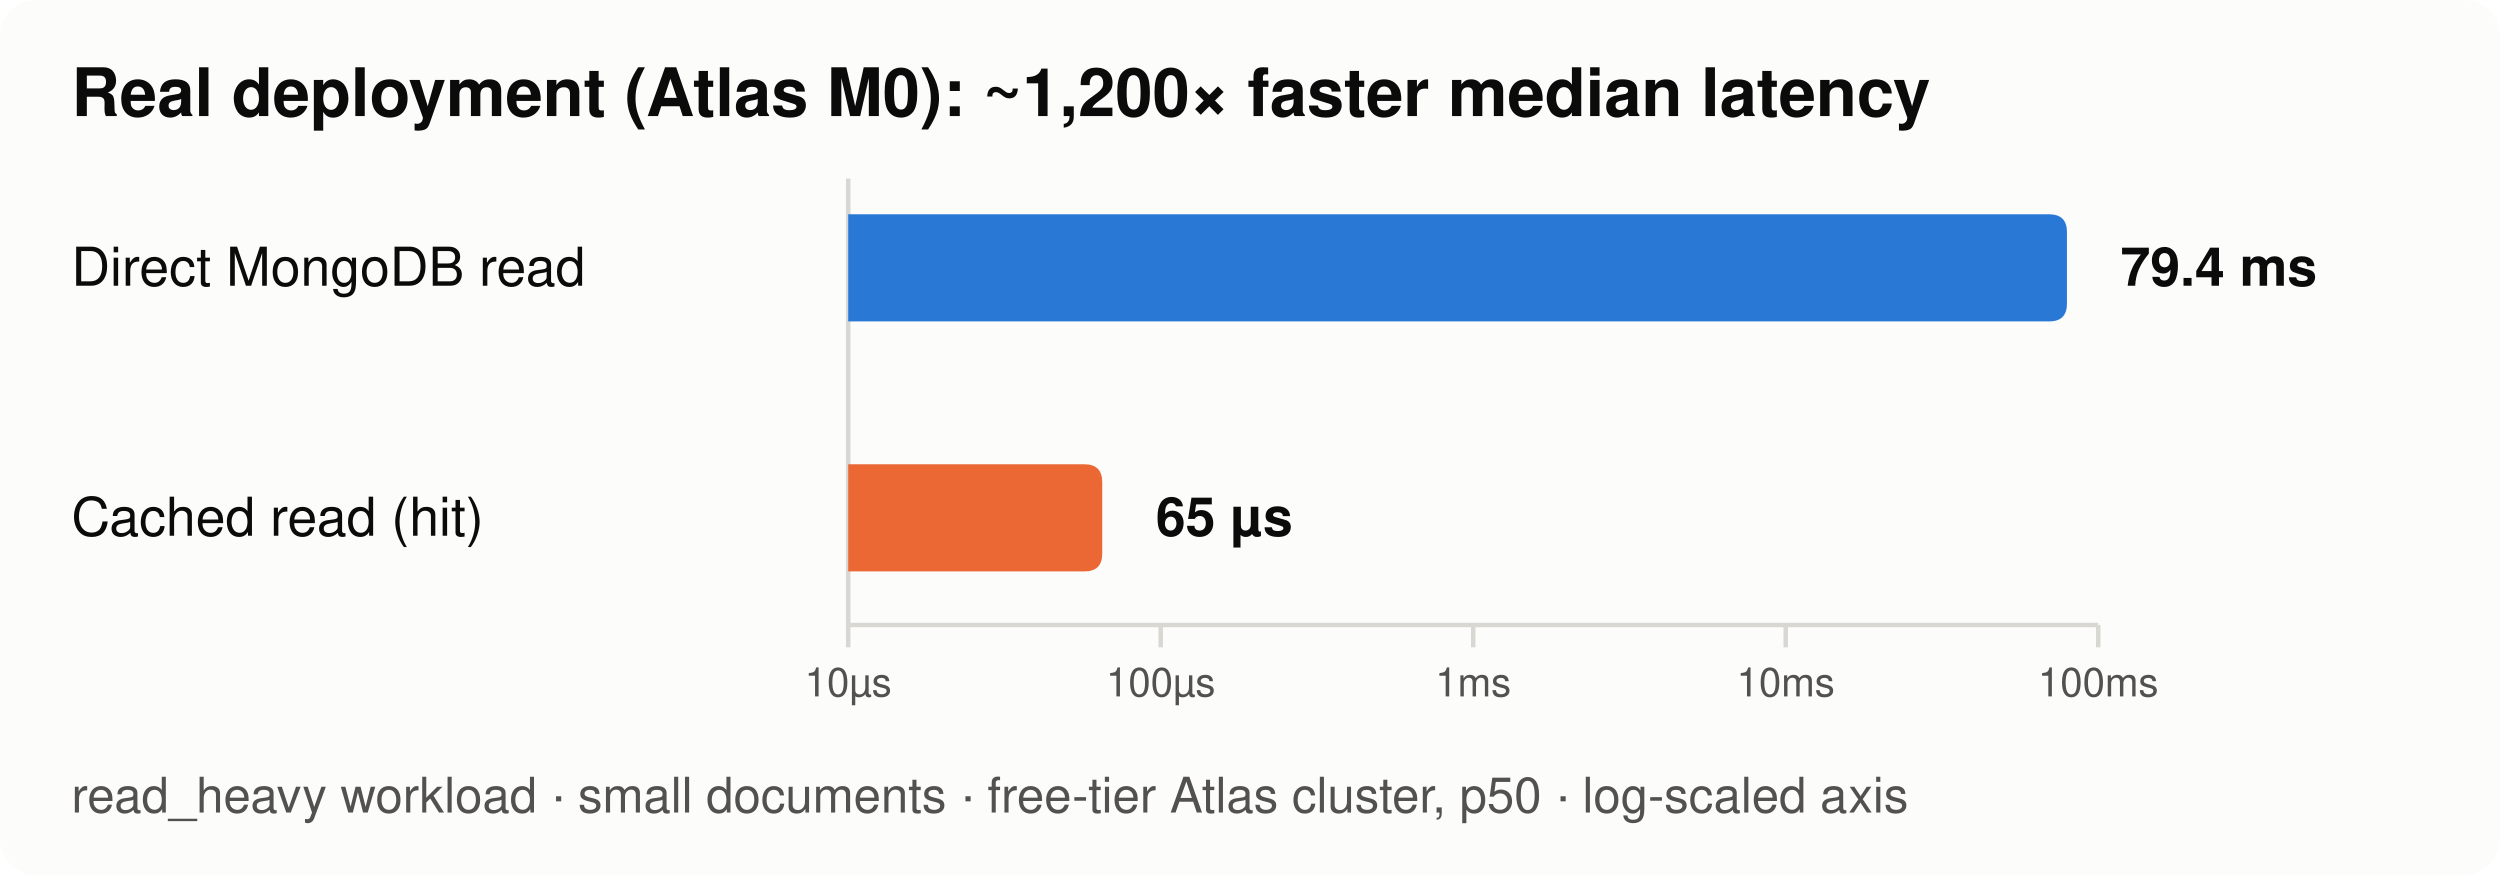
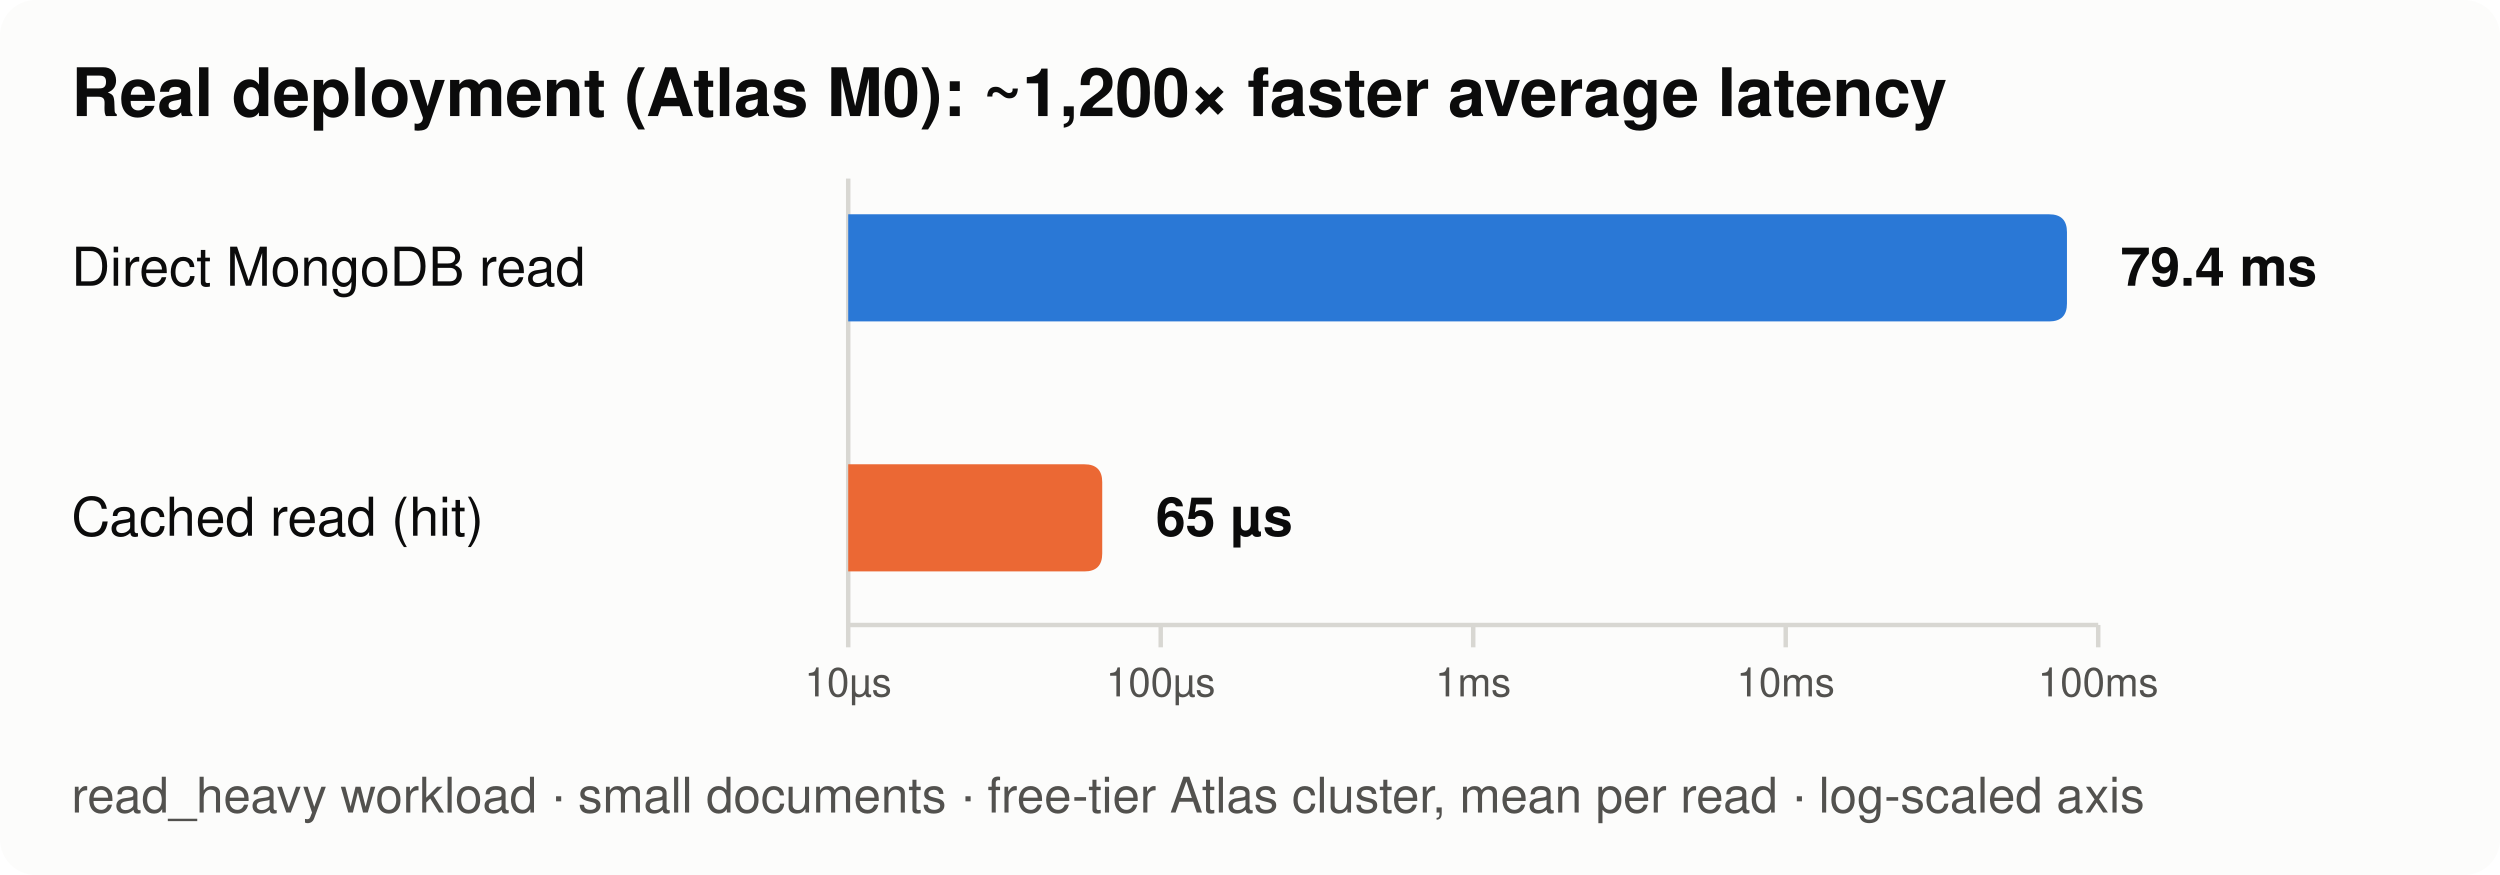
- <svg xmlns="http://www.w3.org/2000/svg" viewBox="0 0 560 196" width="560" height="196" role="img" aria-label="Atlas M0 free tier: median read latency, direct MongoDB read 79.4 milliseconds versus cached read hit 65 microseconds, about 1200 times faster. Bars use a logarithmic scale.">
+ <svg xmlns="http://www.w3.org/2000/svg" viewBox="0 0 560 196" width="560" height="196" role="img" aria-label="Atlas M0 free tier: average read latency, direct MongoDB read 79.4 milliseconds versus cached read hit 65 microseconds, about 1200 times faster. Bars use a logarithmic scale.">
  <rect x="0" y="0" width="560" height="196" fill="#fcfcfb" rx="8" />
-   <text x="16" y="26" font-family="-apple-system,Segoe UI,Helvetica,Arial,sans-serif" font-size="15" font-weight="600" fill="#0b0b0b">Real deployment (Atlas M0): ~1,200× faster median latency</text>
+   <text x="16" y="26" font-family="-apple-system,Segoe UI,Helvetica,Arial,sans-serif" font-size="15" font-weight="600" fill="#0b0b0b">Real deployment (Atlas M0): ~1,200× faster average latency</text>
  <line x1="190" y1="40" x2="190" y2="140" stroke="#d8d7d2" stroke-width="1" />
  <text x="16" y="64" font-family="-apple-system,Segoe UI,Helvetica,Arial,sans-serif" font-size="12" fill="#0b0b0b">Direct MongoDB read</text>
  <path d="M190,48 L459,48 Q463,48 463,52 L463,68 Q463,72 459,72 L190,72 Z" fill="#2a78d6" />
  <text x="475" y="64" font-family="-apple-system,Segoe UI,Helvetica,Arial,sans-serif" font-size="12" font-weight="600" fill="#0b0b0b">79.4 ms</text>
  <text x="16" y="120" font-family="-apple-system,Segoe UI,Helvetica,Arial,sans-serif" font-size="12" fill="#0b0b0b">Cached read (hit)</text>
  <path d="M190,104 L242.9,104 Q246.9,104 246.9,108 L246.9,124 Q246.9,128 242.9,128 L190,128 Z" fill="#eb6834" />
  <text x="258.9" y="120" font-family="-apple-system,Segoe UI,Helvetica,Arial,sans-serif" font-size="12" font-weight="600" fill="#0b0b0b">65 µs</text>
  <line x1="190" y1="140" x2="470" y2="140" stroke="#d8d7d2" stroke-width="1" />
  <line x1="190" y1="140" x2="190" y2="145" stroke="#d8d7d2" stroke-width="1" />
  <line x1="260" y1="140" x2="260" y2="145" stroke="#d8d7d2" stroke-width="1" />
  <line x1="330" y1="140" x2="330" y2="145" stroke="#d8d7d2" stroke-width="1" />
  <line x1="400" y1="140" x2="400" y2="145" stroke="#d8d7d2" stroke-width="1" />
  <line x1="470" y1="140" x2="470" y2="145" stroke="#d8d7d2" stroke-width="1" />
  <text x="190" y="156" text-anchor="middle" font-family="-apple-system,Segoe UI,Helvetica,Arial,sans-serif" font-size="9" fill="#52514e">10µs</text>
  <text x="260" y="156" text-anchor="middle" font-family="-apple-system,Segoe UI,Helvetica,Arial,sans-serif" font-size="9" fill="#52514e">100µs</text>
  <text x="330" y="156" text-anchor="middle" font-family="-apple-system,Segoe UI,Helvetica,Arial,sans-serif" font-size="9" fill="#52514e">1ms</text>
  <text x="400" y="156" text-anchor="middle" font-family="-apple-system,Segoe UI,Helvetica,Arial,sans-serif" font-size="9" fill="#52514e">10ms</text>
  <text x="470" y="156" text-anchor="middle" font-family="-apple-system,Segoe UI,Helvetica,Arial,sans-serif" font-size="9" fill="#52514e">100ms</text>
-   <text x="16" y="182" font-family="-apple-system,Segoe UI,Helvetica,Arial,sans-serif" font-size="11" fill="#52514e">read_heavy workload · small documents · free-tier Atlas cluster, p50 · log-scaled axis</text>
+   <text x="16" y="182" font-family="-apple-system,Segoe UI,Helvetica,Arial,sans-serif" font-size="11" fill="#52514e">read_heavy workload · small documents · free-tier Atlas cluster, mean per read · log-scaled axis</text>
</svg>
